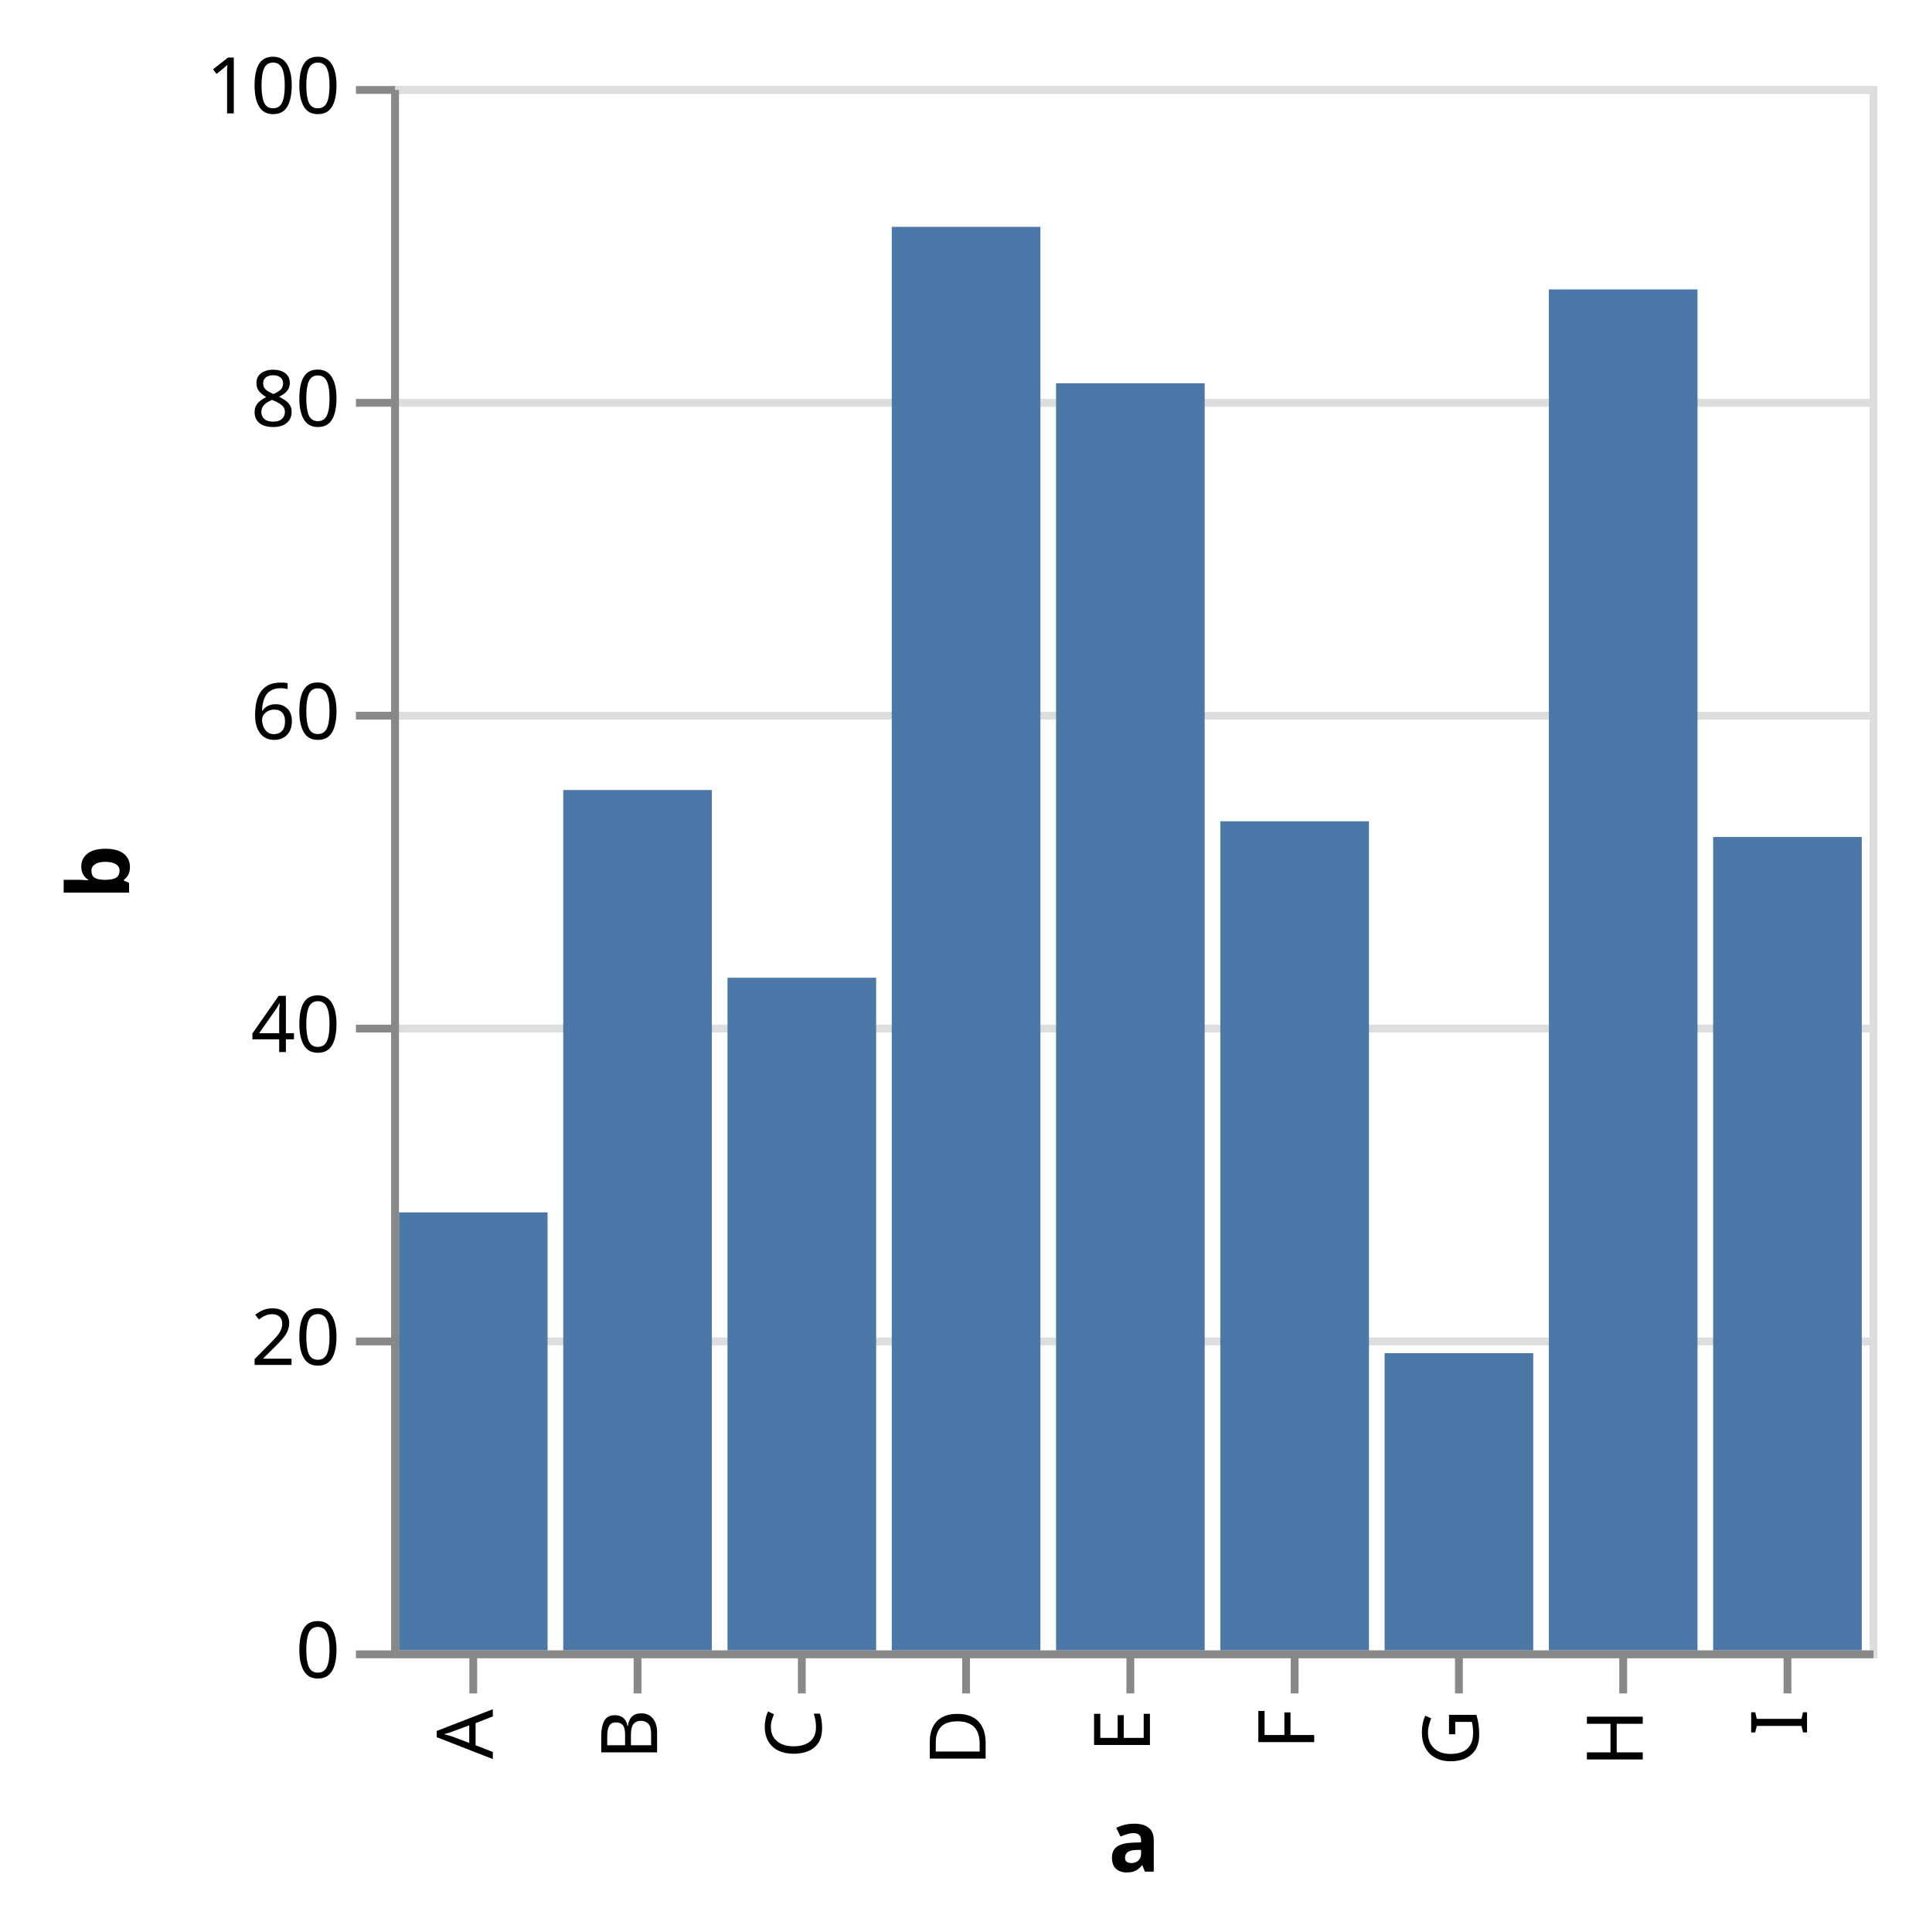
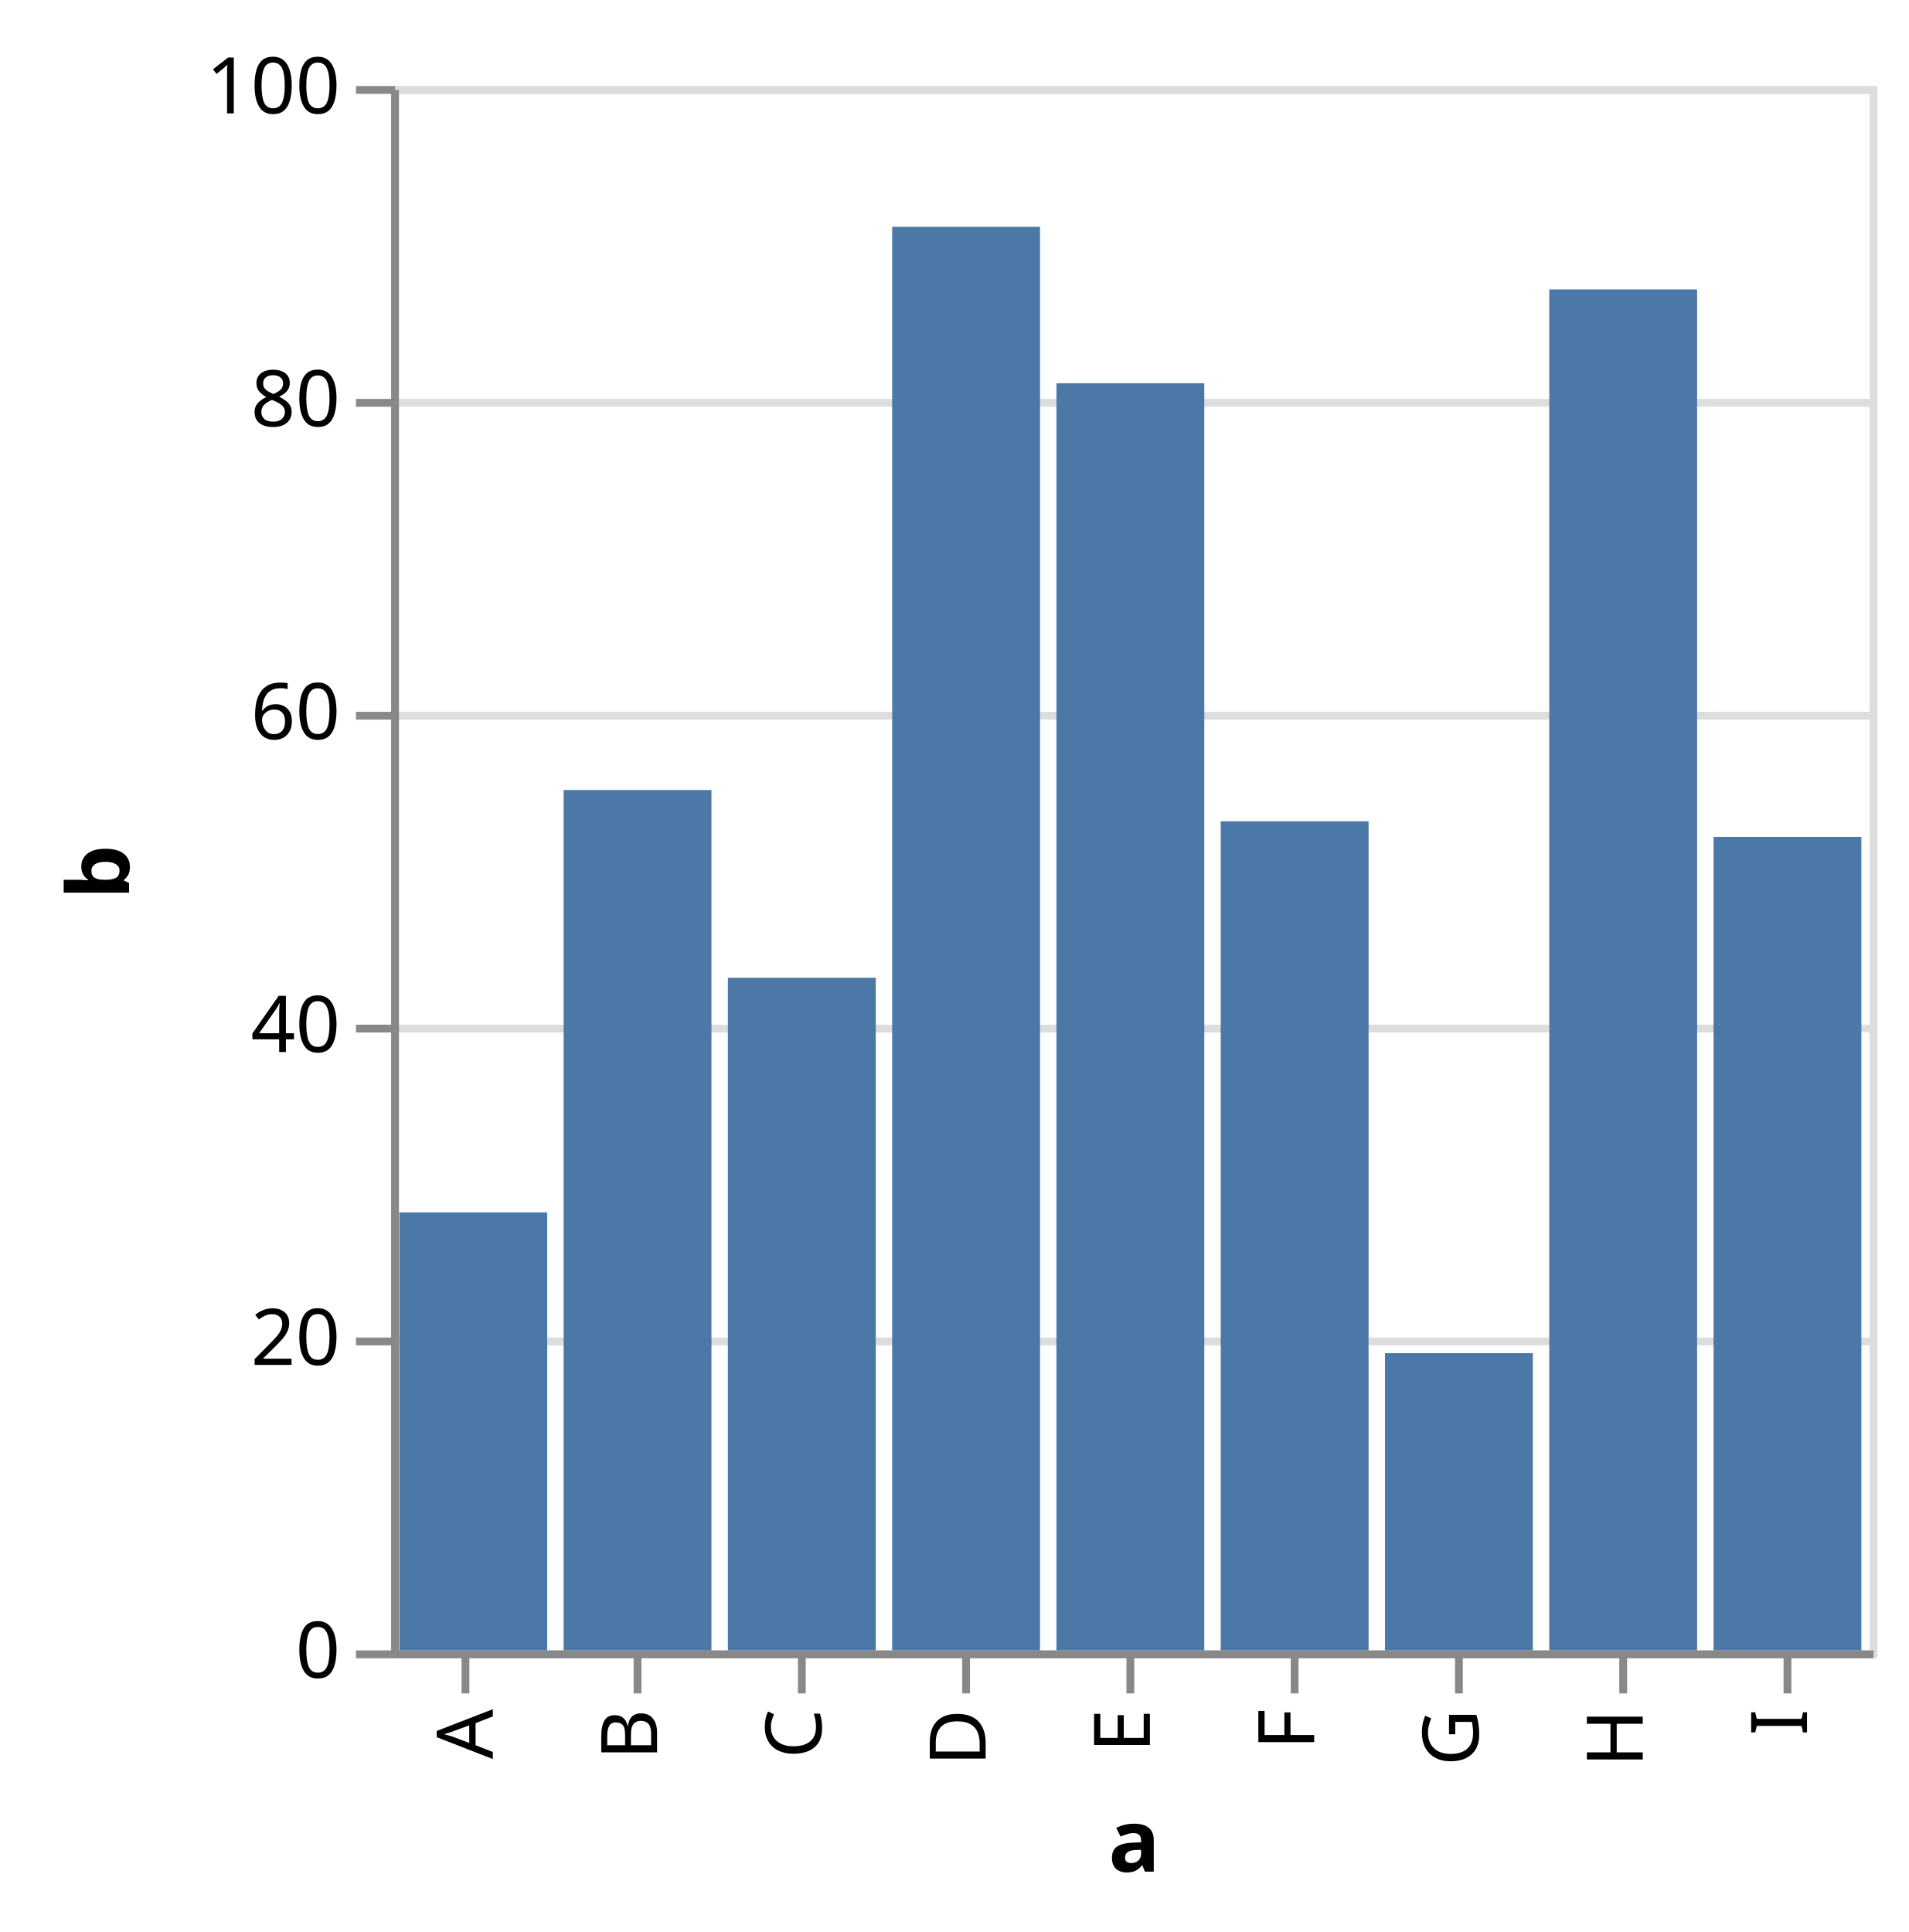
<svg xmlns="http://www.w3.org/2000/svg" class="marks" width="244" height="247" viewBox="0 0 244 247" version="1.1">
  <g transform="translate(50,11)">
    <g class="mark-group role-frame root">
      <g transform="translate(0,0)">
        <path class="background" d="M0.5,0.5h189v200h-189Z" style="fill: transparent; stroke: #ddd;" />
        <g>
          <g class="mark-group role-axis">
            <g transform="translate(0.5,0.5)">
              <path class="background" d="M0,0h0v0h0Z" style="pointer-events: none; fill: none;" />
              <g>
                <g class="mark-rule role-axis-grid" style="pointer-events: none;">
                  <line transform="translate(0,200)" x2="189" y2="0" style="fill: none; stroke: #ddd; stroke-width: 1; stroke-dasharray: ; opacity: 1;" />
                  <line transform="translate(0,160)" x2="189" y2="0" style="fill: none; stroke: #ddd; stroke-width: 1; stroke-dasharray: ; opacity: 1;" />
                  <line transform="translate(0,120)" x2="189" y2="0" style="fill: none; stroke: #ddd; stroke-width: 1; stroke-dasharray: ; opacity: 1;" />
                  <line transform="translate(0,80)" x2="189" y2="0" style="fill: none; stroke: #ddd; stroke-width: 1; stroke-dasharray: ; opacity: 1;" />
                  <line transform="translate(0,40)" x2="189" y2="0" style="fill: none; stroke: #ddd; stroke-width: 1; stroke-dasharray: ; opacity: 1;" />
                  <line transform="translate(0,0)" x2="189" y2="0" style="fill: none; stroke: #ddd; stroke-width: 1; stroke-dasharray: ; opacity: 1;" />
                </g>
              </g>
            </g>
          </g>
          <g class="mark-rect role-mark marks">
-             <path d="M1,144h19v56h-19Z" style="fill: #4c78a8;" />
-             <path d="M22,90h19v110h-19Z" style="fill: #4c78a8;" />
-             <path d="M43,114h19v86h-19Z" style="fill: #4c78a8;" />
-             <path d="M64,18h19v182h-19Z" style="fill: #4c78a8;" />
-             <path d="M85,38h19v162h-19Z" style="fill: #4c78a8;" />
-             <path d="M106,94h19v106h-19Z" style="fill: #4c78a8;" />
-             <path d="M127,162h19v38h-19Z" style="fill: #4c78a8;" />
-             <path d="M148,26h19v174h-19Z" style="fill: #4c78a8;" />
-             <path d="M169,96h19v104h-19Z" style="fill: #4c78a8;" />
+             <path d="M1.05,144h18.9v56h-18.9Z" style="fill: #4c78a8;" />
+             <path d="M22.05,90h18.9v110h-18.9Z" style="fill: #4c78a8;" />
+             <path d="M43.05,114h18.9v86h-18.9Z" style="fill: #4c78a8;" />
+             <path d="M64.05,18h18.9v182h-18.9Z" style="fill: #4c78a8;" />
+             <path d="M85.05,38h18.9v162h-18.9Z" style="fill: #4c78a8;" />
+             <path d="M106.05,94h18.9v106h-18.9Z" style="fill: #4c78a8;" />
+             <path d="M127.05,162h18.9v38h-18.9Z" style="fill: #4c78a8;" />
+             <path d="M148.05,26h18.9v174h-18.9Z" style="fill: #4c78a8;" />
+             <path d="M169.05,96h18.9v104h-18.9Z" style="fill: #4c78a8;" />
          </g>
          <g class="mark-group role-axis">
            <g transform="translate(0.5,200.5)">
              <path class="background" d="M0,0h0v0h0Z" style="pointer-events: none; fill: none;" />
              <g>
                <g class="mark-rule role-axis-tick" style="pointer-events: none;">
-                   <line transform="translate(10,0)" x2="0" y2="5" style="fill: none; stroke: #888; stroke-width: 1; opacity: 1;" />
+                   <line transform="translate(9,0)" x2="0" y2="5" style="fill: none; stroke: #888; stroke-width: 1; opacity: 1;" />
                  <line transform="translate(31,0)" x2="0" y2="5" style="fill: none; stroke: #888; stroke-width: 1; opacity: 1;" />
                  <line transform="translate(52,0)" x2="0" y2="5" style="fill: none; stroke: #888; stroke-width: 1; opacity: 1;" />
                  <line transform="translate(73,0)" x2="0" y2="5" style="fill: none; stroke: #888; stroke-width: 1; opacity: 1;" />
                  <line transform="translate(94,0)" x2="0" y2="5" style="fill: none; stroke: #888; stroke-width: 1; opacity: 1;" />
                  <line transform="translate(115,0)" x2="0" y2="5" style="fill: none; stroke: #888; stroke-width: 1; opacity: 1;" />
                  <line transform="translate(136,0)" x2="0" y2="5" style="fill: none; stroke: #888; stroke-width: 1; opacity: 1;" />
                  <line transform="translate(157,0)" x2="0" y2="5" style="fill: none; stroke: #888; stroke-width: 1; opacity: 1;" />
                  <line transform="translate(178,0)" x2="0" y2="5" style="fill: none; stroke: #888; stroke-width: 1; opacity: 1;" />
                </g>
                <g class="mark-text role-axis-label" style="pointer-events: none;">
                  <text text-anchor="end" transform="translate(9.5,7) rotate(270) translate(0,3)" style="font: 10px sans-serif; fill: #000; opacity: 1;">A</text>
                  <text text-anchor="end" transform="translate(30.5,7) rotate(270) translate(0,3)" style="font: 10px sans-serif; fill: #000; opacity: 1;">B</text>
                  <text text-anchor="end" transform="translate(51.5,7) rotate(270) translate(0,3)" style="font: 10px sans-serif; fill: #000; opacity: 1;">C</text>
                  <text text-anchor="end" transform="translate(72.5,7) rotate(270) translate(0,3)" style="font: 10px sans-serif; fill: #000; opacity: 1;">D</text>
                  <text text-anchor="end" transform="translate(93.5,7) rotate(270) translate(0,3)" style="font: 10px sans-serif; fill: #000; opacity: 1;">E</text>
                  <text text-anchor="end" transform="translate(114.5,7) rotate(270) translate(0,3)" style="font: 10px sans-serif; fill: #000; opacity: 1;">F</text>
                  <text text-anchor="end" transform="translate(135.5,7) rotate(270) translate(0,3)" style="font: 10px sans-serif; fill: #000; opacity: 1;">G</text>
                  <text text-anchor="end" transform="translate(156.5,7) rotate(270) translate(0,3)" style="font: 10px sans-serif; fill: #000; opacity: 1;">H</text>
                  <text text-anchor="end" transform="translate(177.5,7) rotate(270) translate(0,3)" style="font: 10px sans-serif; fill: #000; opacity: 1;">I</text>
                </g>
                <g class="mark-rule role-axis-domain" style="pointer-events: none;">
                  <line transform="translate(0,0)" x2="189" y2="0" style="fill: none; stroke: #888; stroke-width: 1; opacity: 1;" />
                </g>
                <g class="mark-text role-axis-title" style="pointer-events: none;">
                  <text text-anchor="middle" transform="translate(94.5,27.77832)" style="font: bold 11px sans-serif; fill: #000; opacity: 1;">a</text>
                </g>
              </g>
            </g>
          </g>
          <g class="mark-group role-axis">
            <g transform="translate(0.5,0.5)">
              <path class="background" d="M0,0h0v0h0Z" style="pointer-events: none; fill: none;" />
              <g>
                <g class="mark-rule role-axis-tick" style="pointer-events: none;">
                  <line transform="translate(0,200)" x2="-5" y2="0" style="fill: none; stroke: #888; stroke-width: 1; opacity: 1;" />
                  <line transform="translate(0,160)" x2="-5" y2="0" style="fill: none; stroke: #888; stroke-width: 1; opacity: 1;" />
                  <line transform="translate(0,120)" x2="-5" y2="0" style="fill: none; stroke: #888; stroke-width: 1; opacity: 1;" />
                  <line transform="translate(0,80)" x2="-5" y2="0" style="fill: none; stroke: #888; stroke-width: 1; opacity: 1;" />
                  <line transform="translate(0,40)" x2="-5" y2="0" style="fill: none; stroke: #888; stroke-width: 1; opacity: 1;" />
                  <line transform="translate(0,0)" x2="-5" y2="0" style="fill: none; stroke: #888; stroke-width: 1; opacity: 1;" />
                </g>
                <g class="mark-text role-axis-label" style="pointer-events: none;">
                  <text text-anchor="end" transform="translate(-7,203)" style="font: 10px sans-serif; fill: #000; opacity: 1;">0</text>
                  <text text-anchor="end" transform="translate(-7,163)" style="font: 10px sans-serif; fill: #000; opacity: 1;">20</text>
                  <text text-anchor="end" transform="translate(-7,123)" style="font: 10px sans-serif; fill: #000; opacity: 1;">40</text>
                  <text text-anchor="end" transform="translate(-7,83)" style="font: 10px sans-serif; fill: #000; opacity: 1;">60</text>
                  <text text-anchor="end" transform="translate(-7,43)" style="font: 10px sans-serif; fill: #000; opacity: 1;">80</text>
                  <text text-anchor="end" transform="translate(-7,3)" style="font: 10px sans-serif; fill: #000; opacity: 1;">100</text>
                </g>
                <g class="mark-rule role-axis-domain" style="pointer-events: none;">
                  <line transform="translate(0,200)" x2="0" y2="-200" style="fill: none; stroke: #888; stroke-width: 1; opacity: 1;" />
                </g>
                <g class="mark-text role-axis-title" style="pointer-events: none;">
                  <text text-anchor="middle" transform="translate(-32,100) rotate(-90) translate(0,-2)" style="font: bold 11px sans-serif; fill: #000; opacity: 1;">b</text>
                </g>
              </g>
            </g>
          </g>
        </g>
      </g>
    </g>
  </g>
</svg>
